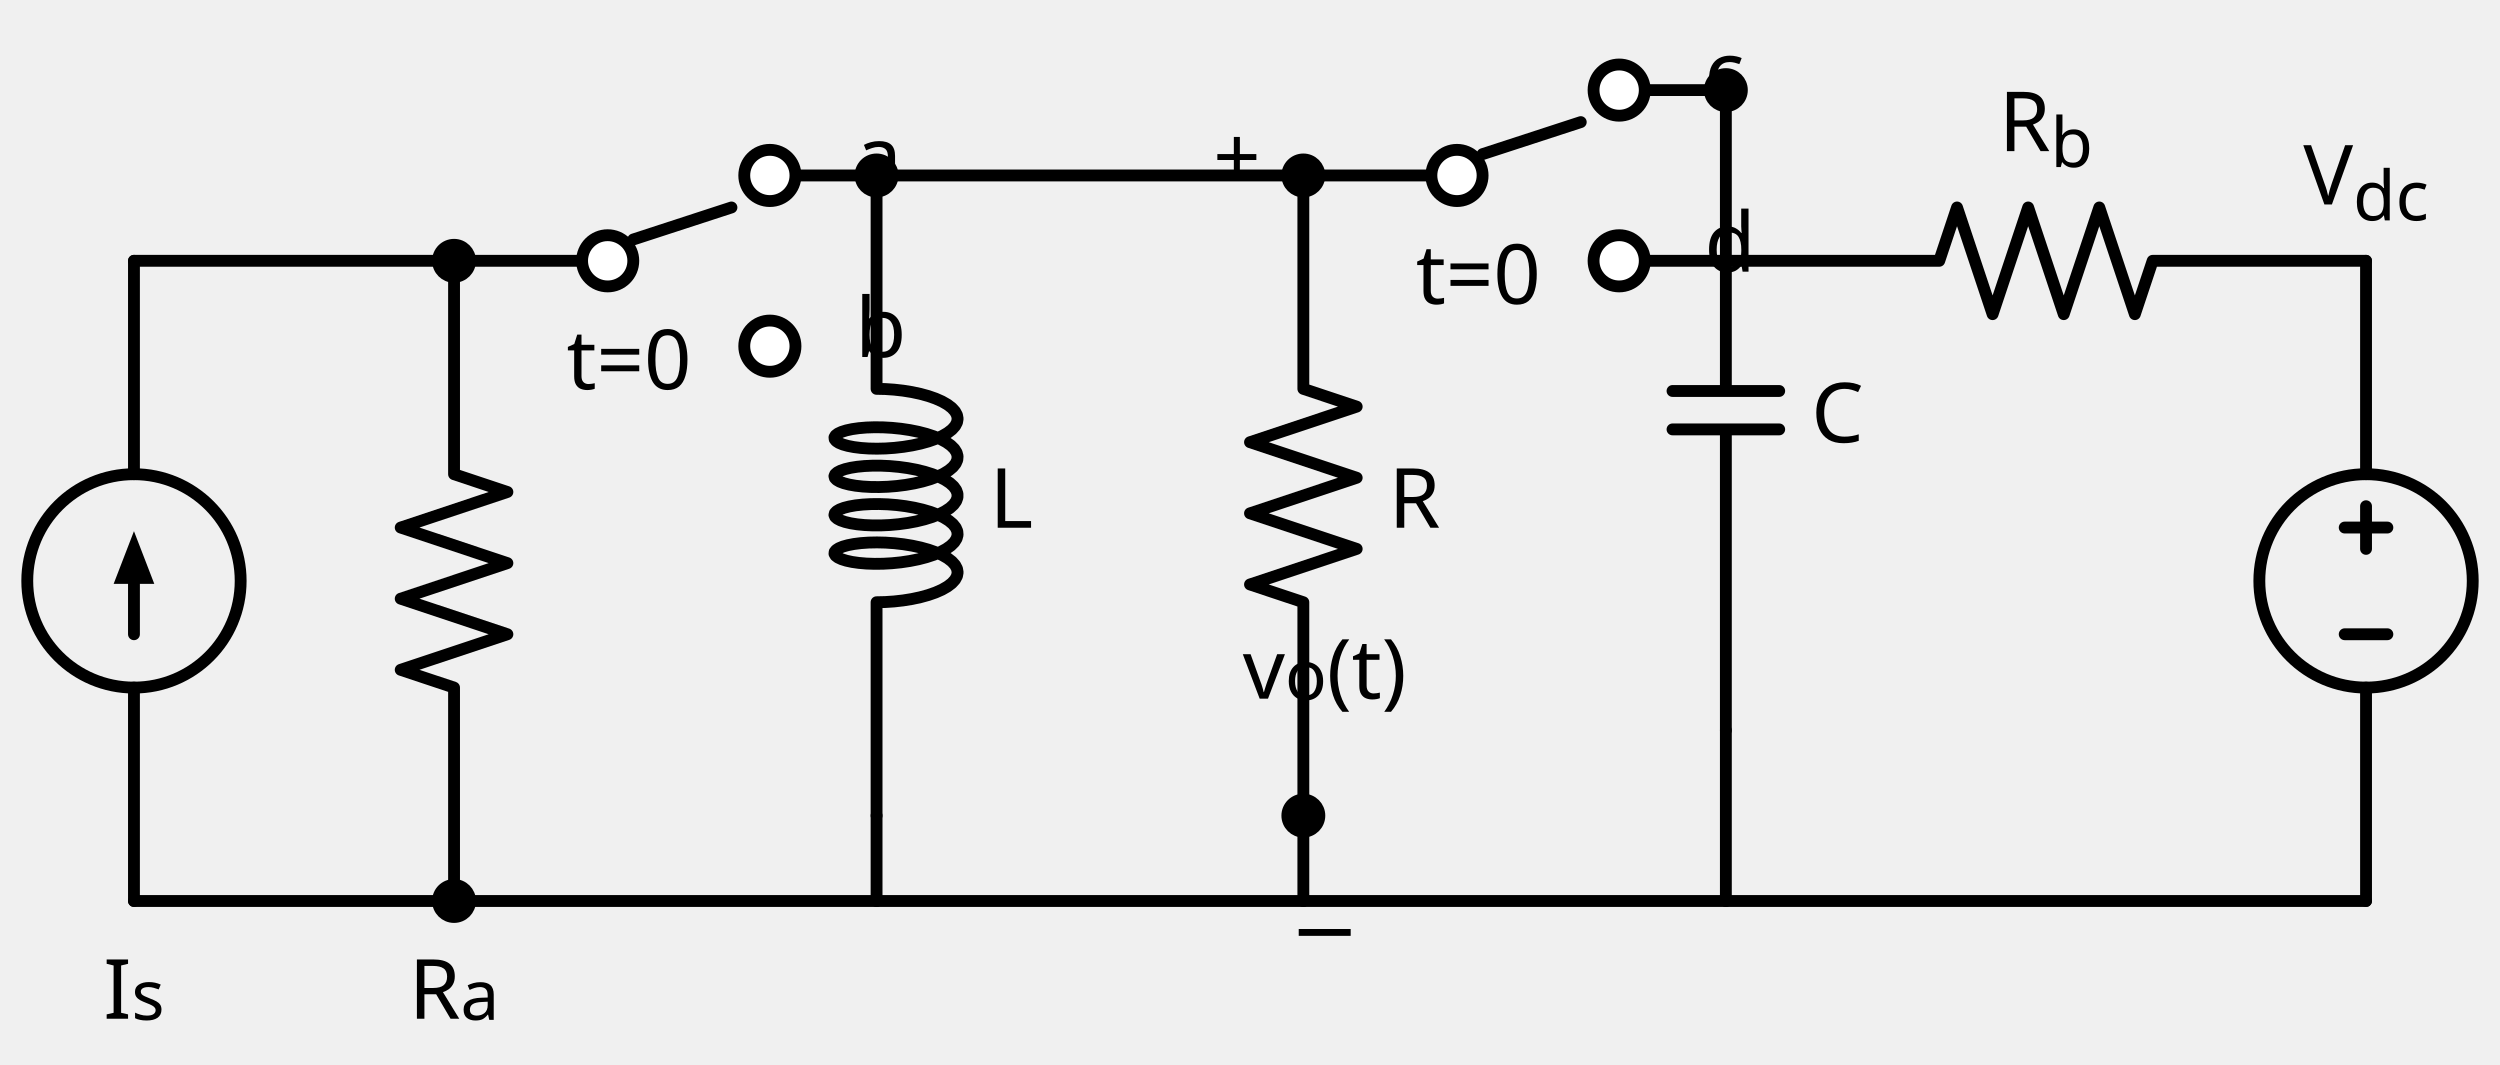
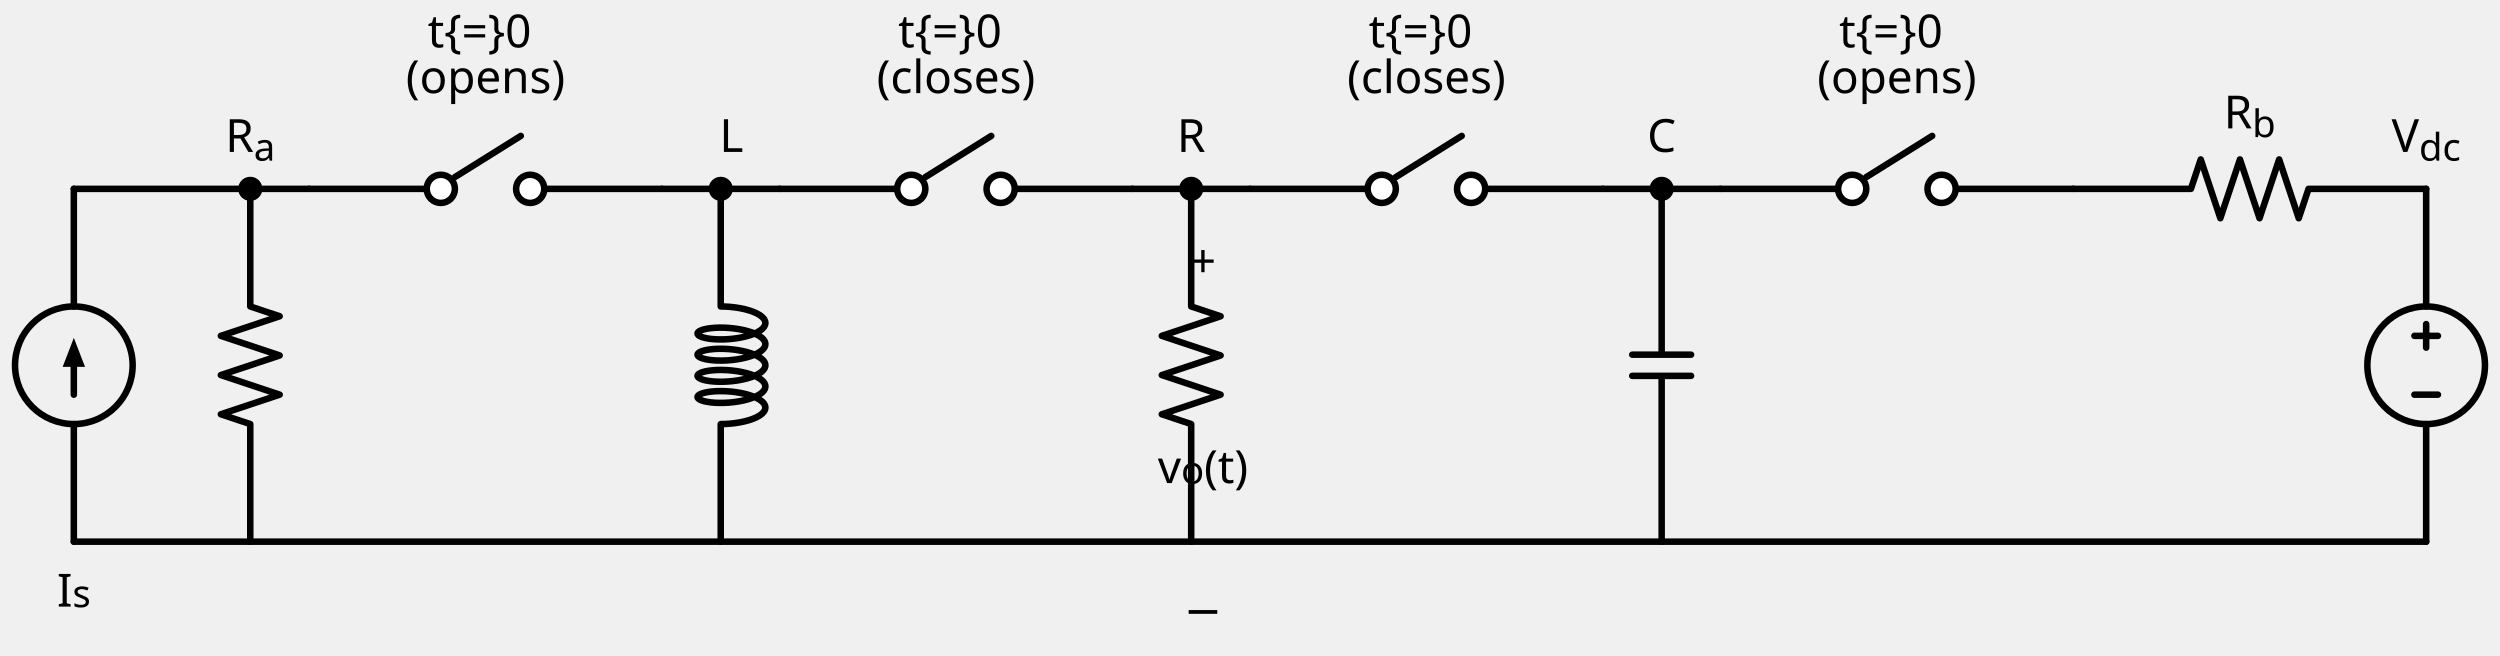
- <svg xmlns="http://www.w3.org/2000/svg" xml:lang="en" height="179.6pt" width="421.76pt" viewBox="-22.6 -152 421.76 179.6">
+ <svg xmlns="http://www.w3.org/2000/svg" xml:lang="en" height="200.6pt" width="765.2pt" viewBox="-22.6 -165.8 765.2 200.6">
  <circle cx="3.3065463576978533e-15" cy="-54.0" r="18.0" style="stroke:black;fill:none;stroke-width:2.0;stroke-dasharray:-;" />
-   <circle cx="376.56" cy="-54.0" r="18.0" style="stroke:black;fill:none;stroke-width:2.0;stroke-dasharray:-;" />
+   <circle cx="720.0" cy="-54.0" r="18.0" style="stroke:black;fill:none;stroke-width:2.0;stroke-dasharray:-;" />
  <path d="M 0.0,-0.0 L 2.204364238465236e-15,-36.0 L 2.204364238465236e-15,-36.0 M 4.408728476930472e-15,-72.0 L 4.408728476930472e-15,-72.0 L 6.613092715395707e-15,-108.0" style="stroke:black;fill:none;stroke-width:2.0;stroke-dasharray:-;stroke-linecap:round;stroke-linejoin:round;" />
  <path d="M 2.7554552980815448e-15,-45.0 L 3.3065463576978533e-15,-54.0" style="stroke:black;fill:none;stroke-width:2.0;stroke-dasharray:-;stroke-linecap:round;stroke-linejoin:round;" />
  <path d="M 3.7351727373994275e-15 -61.0 L 2.7 -54.0 L -2.7 -54.0 Z" style="stroke:black;fill:black;stroke-linecap:butt;stroke-linejoin:miter;" />
  <path d="M 6.613092715395707e-15,-108.0 L 27,-108.0 L 54,-108.0" style="stroke:black;fill:none;stroke-width:2.0;stroke-dasharray:-;stroke-linecap:round;stroke-linejoin:round;" />
  <path d="M 54,-108.0 L 54.0,-72.0 L 63.0,-69.0 L 45.0,-63.0 L 63.0,-57 L 45.0,-51.0 L 63.0,-45.0 L 45.0,-39 L 54,-36.0 L 54,-0.0" style="stroke:black;fill:none;stroke-width:2.0;stroke-dasharray:-;stroke-linecap:round;stroke-linejoin:round;" />
+   <path d="M 54,-108.0 L 63,-108.0 L 72.0,-108.0" style="stroke:black;fill:none;stroke-width:2.0;stroke-dasharray:-;stroke-linecap:round;stroke-linejoin:round;" />
+   <path d="M 72.0,-108.0 L 108.0,-108.0 M 116.64,-111.6 L 136.8,-124.2 M 144.0,-108.0 L 180.0,-108.0" style="stroke:black;fill:none;stroke-width:2.0;stroke-dasharray:-;stroke-linecap:round;stroke-linejoin:round;" />
+   <path d="M 180.0,-108.0 L 189.0,-108.0 L 198.0,-108.0" style="stroke:black;fill:none;stroke-width:2.0;stroke-dasharray:-;stroke-linecap:round;stroke-linejoin:round;" />
+   <path d="M 198.0,-108.0 L 198.0,-72.0 L 199.463,-71.967 L 200.964,-71.866 L 202.472,-71.696 L 203.955,-71.458 L 205.382,-71.154 L 206.722,-70.786 L 207.947,-70.36 L 209.033,-69.88 L 209.954,-69.355 L 210.693,-68.792 L 211.234,-68.2 L 211.565,-67.588 L 211.679,-66.966 L 211.574,-66.343 L 211.252,-65.731 L 210.72,-65.137 L 209.989,-64.573 L 209.075,-64.046 L 207.996,-63.565 L 206.776,-63.136 L 205.44,-62.766 L 204.016,-62.459 L 202.535,-62.218 L 201.027,-62.045 L 199.525,-61.941 L 198.06,-61.906 L 196.663,-61.935 L 195.363,-62.026 L 194.188,-62.174 L 193.162,-62.372 L 192.308,-62.612 L 191.643,-62.888 L 191.181,-63.189 L 190.932,-63.507 L 190.901,-63.831 L 191.089,-64.151 L 191.492,-64.458 L 192.101,-64.742 L 192.904,-64.994 L 193.883,-65.205 L 195.019,-65.367 L 196.286,-65.475 L 197.659,-65.522 L 199.108,-65.505 L 200.603,-65.42 L 202.112,-65.267 L 203.604,-65.045 L 205.047,-64.756 L 206.41,-64.403 L 207.666,-63.99 L 208.787,-63.523 L 209.749,-63.009 L 210.534,-62.454 L 211.123,-61.868 L 211.505,-61.26 L 211.671,-60.639 L 211.619,-60.016 L 211.349,-59.4 L 210.866,-58.801 L 210.181,-58.229 L 209.309,-57.692 L 208.268,-57.199 L 207.08,-56.757 L 205.769,-56.373 L 204.364,-56.05 L 202.893,-55.793 L 201.389,-55.604 L 199.883,-55.484 L 198.406,-55.432 L 196.99,-55.446 L 195.664,-55.523 L 194.457,-55.657 L 193.393,-55.844 L 192.496,-56.075 L 191.784,-56.343 L 191.273,-56.639 L 190.972,-56.954 L 190.889,-57.277 L 191.024,-57.599 L 191.376,-57.91 L 191.937,-58.2 L 192.695,-58.46 L 193.634,-58.682 L 194.734,-58.856 L 195.972,-58.978 L 197.322,-59.04 L 198.755,-59.038 L 200.242,-58.97 L 201.751,-58.833 L 203.25,-58.628 L 204.707,-58.355 L 206.092,-58.017 L 207.376,-57.618 L 208.532,-57.163 L 209.534,-56.659 L 210.363,-56.114 L 211,-55.534 L 211.433,-54.93 L 211.652,-54.312 L 211.652,-53.688 L 211.433,-53.07 L 211,-52.466 L 210.363,-51.886 L 209.534,-51.341 L 208.532,-50.837 L 207.376,-50.382 L 206.092,-49.983 L 204.707,-49.645 L 203.25,-49.372 L 201.751,-49.167 L 200.242,-49.03 L 198.755,-48.962 L 197.322,-48.96 L 195.972,-49.022 L 194.734,-49.144 L 193.634,-49.318 L 192.695,-49.54 L 191.937,-49.8 L 191.376,-50.09 L 191.024,-50.401 L 190.889,-50.723 L 190.972,-51.046 L 191.273,-51.361 L 191.784,-51.657 L 192.496,-51.925 L 193.393,-52.156 L 194.457,-52.343 L 195.664,-52.477 L 196.99,-52.554 L 198.406,-52.568 L 199.883,-52.516 L 201.389,-52.396 L 202.893,-52.207 L 204.364,-51.95 L 205.769,-51.627 L 207.08,-51.243 L 208.268,-50.801 L 209.309,-50.308 L 210.181,-49.771 L 210.866,-49.199 L 211.349,-48.6 L 211.619,-47.984 L 211.671,-47.361 L 211.505,-46.74 L 211.123,-46.132 L 210.534,-45.546 L 209.749,-44.991 L 208.787,-44.477 L 207.666,-44.01 L 206.41,-43.597 L 205.047,-43.244 L 203.604,-42.955 L 202.112,-42.733 L 200.603,-42.58 L 199.108,-42.495 L 197.659,-42.478 L 196.286,-42.525 L 195.019,-42.633 L 193.883,-42.795 L 192.904,-43.006 L 192.101,-43.258 L 191.492,-43.542 L 191.089,-43.849 L 190.901,-44.169 L 190.932,-44.493 L 191.181,-44.811 L 191.643,-45.112 L 192.308,-45.388 L 193.162,-45.628 L 194.188,-45.826 L 195.363,-45.974 L 196.663,-46.065 L 198.06,-46.094 L 199.525,-46.059 L 201.027,-45.955 L 202.535,-45.782 L 204.016,-45.541 L 205.44,-45.234 L 206.776,-44.864 L 207.996,-44.435 L 209.075,-43.954 L 209.989,-43.427 L 210.72,-42.863 L 211.252,-42.269 L 211.574,-41.657 L 211.679,-41.034 L 211.565,-40.412 L 211.234,-39.8 L 210.693,-39.208 L 209.954,-38.645 L 209.033,-38.12 L 207.947,-37.64 L 206.722,-37.214 L 205.382,-36.846 L 203.955,-36.542 L 202.472,-36.304 L 200.964,-36.134 L 199.463,-36.033 L 198,-36.0 L 198,-0.0" style="stroke:black;fill:none;stroke-width:2.0;stroke-dasharray:-;stroke-linecap:round;stroke-linejoin:round;" />
+   <path d="M 198.0,-108.0 L 207.0,-108.0 L 216.0,-108.0" style="stroke:black;fill:none;stroke-width:2.0;stroke-dasharray:-;stroke-linecap:round;stroke-linejoin:round;" />
+   <path d="M 216.0,-108.0 L 252.0,-108.0 M 260.64,-111.6 L 280.8,-124.2 M 288.0,-108.0 L 324.0,-108.0" style="stroke:black;fill:none;stroke-width:2.0;stroke-dasharray:-;stroke-linecap:round;stroke-linejoin:round;" />
+   <path d="M 324.0,-108.0 L 333.0,-108.0 L 342.0,-108.0" style="stroke:black;fill:none;stroke-width:2.0;stroke-dasharray:-;stroke-linecap:round;stroke-linejoin:round;" />
+   <path d="M 342.0,-108.0 L 342.0,-72.0 L 351.0,-69.0 L 333.0,-63.0 L 351.0,-57 L 333.0,-51.0 L 351.0,-45.0 L 333.0,-39 L 342.0,-36.0 L 342.0,-0.0" style="stroke:black;fill:none;stroke-width:2.0;stroke-dasharray:-;stroke-linecap:round;stroke-linejoin:round;" />
+   <path d="M 342.0,-108.0 L 351.0,-108.0 L 360.0,-108.0" style="stroke:black;fill:none;stroke-width:2.0;stroke-dasharray:-;stroke-linecap:round;stroke-linejoin:round;" />
+   <path d="M 360.0,-108.0 L 396.0,-108.0 M 404.64,-111.6 L 424.8,-124.2 M 432.0,-108.0 L 468.0,-108.0" style="stroke:black;fill:none;stroke-width:2.0;stroke-dasharray:-;stroke-linecap:round;stroke-linejoin:round;" />
+   <path d="M 468.0,-108.0 L 477.0,-108.0 L 486.0,-108.0" style="stroke:black;fill:none;stroke-width:2.0;stroke-dasharray:-;stroke-linecap:round;stroke-linejoin:round;" />
+   <path d="M 486.0,-108.0 L 486.0,-57.24 M 495.0,-57.24 L 477.0,-57.24 M 495.0,-50.76 L 477.0,-50.76 M 486.0,-50.76 L 486.0,-0.0" style="stroke:black;fill:none;stroke-width:2.0;stroke-dasharray:-;stroke-linecap:round;stroke-linejoin:round;" />
+   <path d="M 486.0,-108.0 L 495.0,-108.0 L 504.0,-108.0" style="stroke:black;fill:none;stroke-width:2.0;stroke-dasharray:-;stroke-linecap:round;stroke-linejoin:round;" />
+   <path d="M 504.0,-108.0 L 540.0,-108.0 M 548.64,-111.6 L 568.8,-124.2 M 576.0,-108.0 L 612.0,-108.0" style="stroke:black;fill:none;stroke-width:2.0;stroke-dasharray:-;stroke-linecap:round;stroke-linejoin:round;" />
+   <path d="M 612.0,-108.0 L 648.0,-108.0 L 651.0,-117.0 L 657.0,-99.0 L 663.0,-117.0 L 669.0,-99.0 L 675.0,-117.0 L 681.0,-99.0 L 684.0,-108.0 L 720.0,-108.0" style="stroke:black;fill:none;stroke-width:2.0;stroke-dasharray:-;stroke-linecap:round;stroke-linejoin:round;" />
+   <path d="M 720.0,-108.0 L 720.0,-72.0 L 720.0,-72.0 M 720.0,-36.0 L 720.0,-36.0 L 720.0,-0.0" style="stroke:black;fill:none;stroke-width:2.0;stroke-dasharray:-;stroke-linecap:round;stroke-linejoin:round;" />
+   <path d="M 723.6,-45.0 L 716.4,-45.0" style="stroke:black;fill:none;stroke-width:2.0;stroke-dasharray:-;stroke-linecap:round;stroke-linejoin:round;" />
+   <path d="M 720.0,-66.6 L 720.0,-59.4" style="stroke:black;fill:none;stroke-width:2.0;stroke-dasharray:-;stroke-linecap:round;stroke-linejoin:round;" />
+   <path d="M 723.6,-63.0 L 716.4,-63.0" style="stroke:black;fill:none;stroke-width:2.0;stroke-dasharray:-;stroke-linecap:round;stroke-linejoin:round;" />
  <path d="M 0.0,-0.0 L 27,-0.0 L 54,-0.0" style="stroke:black;fill:none;stroke-width:2.0;stroke-dasharray:-;stroke-linecap:round;stroke-linejoin:round;" />
-   <path d="M 54,-108.0 L 64.8,-108.0 L 75.6,-108.0" style="stroke:black;fill:none;stroke-width:2.0;stroke-dasharray:-;stroke-linecap:round;stroke-linejoin:round;" />
-   <path d="M 75.6,-108.0 M 84.24,-111.6 L 100.8,-117.0 M 111.6,-122.4" style="stroke:black;fill:none;stroke-width:2.0;stroke-dasharray:-;stroke-linecap:round;stroke-linejoin:round;" />
-   <path d="M 107.28,-122.4 L 116.28,-122.4 L 125.28,-122.4" style="stroke:black;fill:none;stroke-width:2.0;stroke-dasharray:-;stroke-linecap:round;stroke-linejoin:round;" />
-   <path d="M 125.28,-122.4 L 125.28,-86.4 L 126.743,-86.367 L 128.244,-86.266 L 129.752,-86.096 L 131.235,-85.858 L 132.662,-85.554 L 134.002,-85.186 L 135.227,-84.76 L 136.313,-84.28 L 137.234,-83.755 L 137.973,-83.192 L 138.514,-82.6 L 138.845,-81.988 L 138.959,-81.366 L 138.854,-80.743 L 138.532,-80.131 L 138,-79.537 L 137.269,-78.973 L 136.355,-78.446 L 135.276,-77.965 L 134.056,-77.536 L 132.72,-77.166 L 131.296,-76.859 L 129.815,-76.618 L 128.307,-76.445 L 126.805,-76.341 L 125.34,-76.306 L 123.943,-76.335 L 122.643,-76.426 L 121.468,-76.574 L 120.442,-76.772 L 119.588,-77.012 L 118.923,-77.288 L 118.461,-77.589 L 118.212,-77.907 L 118.181,-78.231 L 118.369,-78.551 L 118.772,-78.858 L 119.381,-79.142 L 120.184,-79.394 L 121.163,-79.605 L 122.299,-79.767 L 123.566,-79.875 L 124.939,-79.922 L 126.388,-79.905 L 127.883,-79.82 L 129.392,-79.667 L 130.884,-79.445 L 132.327,-79.156 L 133.69,-78.803 L 134.946,-78.39 L 136.067,-77.923 L 137.029,-77.409 L 137.814,-76.854 L 138.403,-76.268 L 138.785,-75.66 L 138.951,-75.039 L 138.899,-74.416 L 138.629,-73.8 L 138.146,-73.201 L 137.461,-72.629 L 136.589,-72.092 L 135.548,-71.599 L 134.36,-71.157 L 133.049,-70.773 L 131.644,-70.45 L 130.173,-70.193 L 128.669,-70.004 L 127.163,-69.884 L 125.686,-69.832 L 124.27,-69.846 L 122.944,-69.923 L 121.737,-70.057 L 120.673,-70.244 L 119.776,-70.475 L 119.064,-70.743 L 118.553,-71.039 L 118.252,-71.354 L 118.169,-71.677 L 118.304,-71.999 L 118.656,-72.31 L 119.217,-72.6 L 119.975,-72.86 L 120.914,-73.082 L 122.014,-73.256 L 123.252,-73.378 L 124.602,-73.44 L 126.035,-73.438 L 127.522,-73.37 L 129.031,-73.233 L 130.53,-73.028 L 131.987,-72.755 L 133.372,-72.417 L 134.656,-72.018 L 135.812,-71.563 L 136.814,-71.059 L 137.643,-70.514 L 138.28,-69.934 L 138.713,-69.33 L 138.932,-68.712 L 138.932,-68.088 L 138.713,-67.47 L 138.28,-66.866 L 137.643,-66.286 L 136.814,-65.741 L 135.812,-65.237 L 134.656,-64.782 L 133.372,-64.383 L 131.987,-64.045 L 130.53,-63.772 L 129.031,-63.567 L 127.522,-63.43 L 126.035,-63.362 L 124.602,-63.36 L 123.252,-63.422 L 122.014,-63.544 L 120.914,-63.718 L 119.975,-63.94 L 119.217,-64.2 L 118.656,-64.49 L 118.304,-64.801 L 118.169,-65.123 L 118.252,-65.446 L 118.553,-65.761 L 119.064,-66.057 L 119.776,-66.325 L 120.673,-66.556 L 121.737,-66.743 L 122.944,-66.877 L 124.27,-66.954 L 125.686,-66.968 L 127.163,-66.916 L 128.669,-66.796 L 130.173,-66.607 L 131.644,-66.35 L 133.049,-66.027 L 134.36,-65.643 L 135.548,-65.201 L 136.589,-64.708 L 137.461,-64.171 L 138.146,-63.599 L 138.629,-63 L 138.899,-62.384 L 138.951,-61.761 L 138.785,-61.14 L 138.403,-60.532 L 137.814,-59.946 L 137.029,-59.391 L 136.067,-58.877 L 134.946,-58.41 L 133.69,-57.997 L 132.327,-57.644 L 130.884,-57.355 L 129.392,-57.133 L 127.883,-56.98 L 126.388,-56.895 L 124.939,-56.878 L 123.566,-56.925 L 122.299,-57.033 L 121.163,-57.195 L 120.184,-57.406 L 119.381,-57.658 L 118.772,-57.942 L 118.369,-58.249 L 118.181,-58.569 L 118.212,-58.893 L 118.461,-59.211 L 118.923,-59.512 L 119.588,-59.788 L 120.442,-60.028 L 121.468,-60.226 L 122.643,-60.374 L 123.943,-60.465 L 125.34,-60.494 L 126.805,-60.459 L 128.307,-60.355 L 129.815,-60.182 L 131.296,-59.941 L 132.72,-59.634 L 134.056,-59.264 L 135.276,-58.835 L 136.355,-58.354 L 137.269,-57.827 L 138,-57.263 L 138.532,-56.669 L 138.854,-56.057 L 138.959,-55.434 L 138.845,-54.812 L 138.514,-54.2 L 137.973,-53.608 L 137.234,-53.045 L 136.313,-52.52 L 135.227,-52.04 L 134.002,-51.614 L 132.662,-51.246 L 131.235,-50.942 L 129.752,-50.704 L 128.244,-50.534 L 126.743,-50.433 L 125.28,-50.4 L 125.28,-14.4" style="stroke:black;fill:none;stroke-width:2.0;stroke-dasharray:-;stroke-linecap:round;stroke-linejoin:round;" />
-   <path d="M 125.28,-122.4 L 161.28,-122.4 L 197.28,-122.4" style="stroke:black;fill:none;stroke-width:2.0;stroke-dasharray:-;stroke-linecap:round;stroke-linejoin:round;" />
-   <path d="M 197.28,-122.4 L 197.28,-86.4 L 206.28,-83.4 L 188.28,-77.4 L 206.28,-71.4 L 188.28,-65.4 L 206.28,-59.4 L 188.28,-53.4 L 197.28,-50.4 L 197.28,-14.4" style="stroke:black;fill:none;stroke-width:2.0;stroke-dasharray:-;stroke-linecap:round;stroke-linejoin:round;" />
-   <path d="M 197.28,-122.4 L 208.08,-122.4 L 218.88,-122.4" style="stroke:black;fill:none;stroke-width:2.0;stroke-dasharray:-;stroke-linecap:round;stroke-linejoin:round;" />
-   <path d="M 218.88,-122.4 M 227.52,-126.0 L 244.08,-131.4 M 254.88,-136.8" style="stroke:black;fill:none;stroke-width:2.0;stroke-dasharray:-;stroke-linecap:round;stroke-linejoin:round;" />
-   <path d="M 250.56,-136.8 L 259.56,-136.8 L 268.56,-136.8" style="stroke:black;fill:none;stroke-width:2.0;stroke-dasharray:-;stroke-linecap:round;stroke-linejoin:round;" />
-   <path d="M 268.56,-136.8 L 268.56,-86.04 M 277.56,-86.04 L 259.56,-86.04 M 277.56,-79.56 L 259.56,-79.56 M 268.56,-79.56 L 268.56,-28.8" style="stroke:black;fill:none;stroke-width:2.0;stroke-dasharray:-;stroke-linecap:round;stroke-linejoin:round;" />
-   <path d="M 250.56,-108.0 L 259.56,-108.0 L 268.56,-108.0" style="stroke:black;fill:none;stroke-width:2.0;stroke-dasharray:-;stroke-linecap:round;stroke-linejoin:round;" />
-   <path d="M 268.56,-108.0 L 304.56,-108.0 L 307.56,-117.0 L 313.56,-99.0 L 319.56,-117.0 L 325.56,-99.0 L 331.56,-117.0 L 337.56,-99.0 L 340.56,-108.0 L 376.56,-108.0" style="stroke:black;fill:none;stroke-width:2.0;stroke-dasharray:-;stroke-linecap:round;stroke-linejoin:round;" />
-   <path d="M 376.56,-108.0 L 376.56,-72.0 L 376.56,-72.0 M 376.56,-36.0 L 376.56,-36.0 L 376.56,-0.0" style="stroke:black;fill:none;stroke-width:2.0;stroke-dasharray:-;stroke-linecap:round;stroke-linejoin:round;" />
-   <path d="M 380.16,-45.0 L 372.96,-45.0" style="stroke:black;fill:none;stroke-width:2.0;stroke-dasharray:-;stroke-linecap:round;stroke-linejoin:round;" />
-   <path d="M 376.56,-66.6 L 376.56,-59.4" style="stroke:black;fill:none;stroke-width:2.0;stroke-dasharray:-;stroke-linecap:round;stroke-linejoin:round;" />
-   <path d="M 380.16,-63.0 L 372.96,-63.0" style="stroke:black;fill:none;stroke-width:2.0;stroke-dasharray:-;stroke-linecap:round;stroke-linejoin:round;" />
-   <path d="M 125.28,-14.4 L 125.28,-7.2 L 125.28,-0.0" style="stroke:black;fill:none;stroke-width:2.0;stroke-dasharray:-;stroke-linecap:round;stroke-linejoin:round;" />
-   <path d="M 197.28,-14.4 L 197.28,-7.2 L 197.28,-0.0" style="stroke:black;fill:none;stroke-width:2.0;stroke-dasharray:-;stroke-linecap:round;stroke-linejoin:round;" />
-   <path d="M 268.56,-28.8 L 268.56,-14.4 L 268.56,-0.0" style="stroke:black;fill:none;stroke-width:2.0;stroke-dasharray:-;stroke-linecap:round;stroke-linejoin:round;" />
-   <path d="M 376.56,-0.0" style="stroke:black;fill:none;stroke-width:2.0;stroke-dasharray:-;stroke-linecap:round;stroke-linejoin:round;" />
-   <path d="M 54,-0.0 L 89.64,-0.0 L 125.28,-0.0" style="stroke:black;fill:none;stroke-width:2.0;stroke-dasharray:-;stroke-linecap:round;stroke-linejoin:round;" />
-   <path d="M 125.28,-0.0 L 161.28,-0.0 L 197.28,-0.0" style="stroke:black;fill:none;stroke-width:2.0;stroke-dasharray:-;stroke-linecap:round;stroke-linejoin:round;" />
-   <path d="M 197.28,-0.0 L 232.92,-0.0 L 268.56,-0.0" style="stroke:black;fill:none;stroke-width:2.0;stroke-dasharray:-;stroke-linecap:round;stroke-linejoin:round;" />
-   <path d="M 268.56,-0.0 L 322.56,-0.0 L 376.56,-0.0" style="stroke:black;fill:none;stroke-width:2.0;stroke-dasharray:-;stroke-linecap:round;stroke-linejoin:round;" />
+   <path d="M 54,-0.0 L 126,-0.0 L 198,-0.0" style="stroke:black;fill:none;stroke-width:2.0;stroke-dasharray:-;stroke-linecap:round;stroke-linejoin:round;" />
+   <path d="M 198,-0.0 L 270,-0.0 L 342.0,-0.0" style="stroke:black;fill:none;stroke-width:2.0;stroke-dasharray:-;stroke-linecap:round;stroke-linejoin:round;" />
+   <path d="M 342.0,-0.0 L 414.0,-0.0 L 486.0,-0.0" style="stroke:black;fill:none;stroke-width:2.0;stroke-dasharray:-;stroke-linecap:round;stroke-linejoin:round;" />
+   <path d="M 486.0,-0.0 L 603.0,-0.0 L 720.0,-0.0" style="stroke:black;fill:none;stroke-width:2.0;stroke-dasharray:-;stroke-linecap:round;stroke-linejoin:round;" />
  <text x="-5.51091059616309e-16" y="-5.0" dominant-baseline="hanging" fill="black" font-size="14" font-family="sans" text-anchor="middle">
    <tspan x="-5.51091059616309e-16" dy="14">I<tspan baseline-shift="-2" font-size="smaller">s</tspan>
    </tspan>
  </text>
-   <text x="54" y="-5.0" dominant-baseline="hanging" fill="black" font-size="14" font-family="sans" text-anchor="middle">
+   <text x="54" y="-129.2" dominant-baseline="ideographic" fill="black" font-size="14" font-family="sans" text-anchor="middle">
    <tspan x="54" dy="14">R<tspan baseline-shift="-2" font-size="smaller">a</tspan>
    </tspan>
  </text>
-   <circle cx="79.92" cy="-108.0" r="4.32" style="stroke:black;fill:white;stroke-width:2.0;stroke-dasharray:-;" />
-   <circle cx="107.28" cy="-93.6" r="4.32" style="stroke:black;fill:white;stroke-width:2.0;stroke-dasharray:-;" />
-   <circle cx="107.28" cy="-122.4" r="4.32" style="stroke:black;fill:white;stroke-width:2.0;stroke-dasharray:-;" />
-   <text x="121.68" y="-140.0" dominant-baseline="central" fill="black" font-size="14" font-family="sans" text-anchor="start">
-     <tspan x="121.68" dy="14">a</tspan>
+   <circle cx="112.32" cy="-108.0" r="4.32" style="stroke:black;fill:white;stroke-width:2.0;stroke-dasharray:-;" />
+   <circle cx="139.68" cy="-108.0" r="4.32" style="stroke:black;fill:white;stroke-width:2.0;stroke-dasharray:-;" />
+   <text x="126.0" y="-161.2" dominant-baseline="ideographic" fill="black" font-size="14" font-family="sans" text-anchor="middle">
+     <tspan x="126.0" dy="14">t{=}0</tspan>
+     <tspan x="126.0" dy="14">(opens)</tspan>
  </text>
-   <text x="121.68" y="-111.2" dominant-baseline="central" fill="black" font-size="14" font-family="sans" text-anchor="start">
-     <tspan x="121.68" dy="14">b</tspan>
+   <text x="201.284" y="-129.2" dominant-baseline="ideographic" fill="black" font-size="14" font-family="sans" text-anchor="middle">
+     <tspan x="201.284" dy="14">L</tspan>
  </text>
-   <text x="83.52" y="-111.2" dominant-baseline="hanging" fill="black" font-size="14" font-family="sans" text-anchor="middle">
-     <tspan x="83.52" dy="14">t=0</tspan>
+   <circle cx="256.32" cy="-108.0" r="4.32" style="stroke:black;fill:white;stroke-width:2.0;stroke-dasharray:-;" />
+   <circle cx="283.68" cy="-108.0" r="4.32" style="stroke:black;fill:white;stroke-width:2.0;stroke-dasharray:-;" />
+   <text x="270.0" y="-161.2" dominant-baseline="ideographic" fill="black" font-size="14" font-family="sans" text-anchor="middle">
+     <tspan x="270.0" dy="14">t{=}0</tspan>
+     <tspan x="270.0" dy="14">(closes)</tspan>
  </text>
-   <text x="144.359" y="-82.4" dominant-baseline="central" fill="black" font-size="14" font-family="sans" text-anchor="start">
-     <tspan x="144.359" dy="14">L</tspan>
+   <text x="342.0" y="-129.2" dominant-baseline="ideographic" fill="black" font-size="14" font-family="sans" text-anchor="middle">
+     <tspan x="342.0" dy="14">R</tspan>
  </text>
-   <text x="190.08" y="-140.0" dominant-baseline="central" fill="black" font-size="14" font-family="sans" text-anchor="end">
-     <tspan x="190.08" dy="14">+</tspan>
+   <text x="345.6" y="-105.8" dominant-baseline="hanging" fill="black" font-size="14" font-family="sans" text-anchor="middle">
+     <tspan x="345.6" dy="14">+</tspan>
  </text>
-   <text x="211.68" y="-82.4" dominant-baseline="central" fill="black" font-size="14" font-family="sans" text-anchor="start">
-     <tspan x="211.68" dy="14">R</tspan>
+   <text x="345.6" y="-42.8" dominant-baseline="hanging" fill="black" font-size="14" font-family="sans" text-anchor="middle">
+     <tspan x="345.6" dy="14">v<tspan baseline-shift="-2" font-size="smaller">o</tspan>(t)</tspan>
  </text>
-   <text x="200.88" y="-59.0" dominant-baseline="hanging" fill="black" font-size="14" font-family="sans" text-anchor="middle">
-     <tspan x="200.88" dy="14">v<tspan baseline-shift="-2" font-size="smaller">o</tspan>(t)</tspan>
+   <text x="345.6" y="2.2" dominant-baseline="hanging" fill="black" font-size="14" font-family="sans" text-anchor="middle">
+     <tspan x="345.6" dy="14">−</tspan>
  </text>
-   <text x="200.88" y="-14" dominant-baseline="hanging" fill="black" font-size="14" font-family="sans" text-anchor="middle">
-     <tspan x="200.88" dy="14">−</tspan>
+   <circle cx="400.32" cy="-108.0" r="4.32" style="stroke:black;fill:white;stroke-width:2.0;stroke-dasharray:-;" />
+   <circle cx="427.68" cy="-108.0" r="4.32" style="stroke:black;fill:white;stroke-width:2.0;stroke-dasharray:-;" />
+   <text x="414.0" y="-161.2" dominant-baseline="ideographic" fill="black" font-size="14" font-family="sans" text-anchor="middle">
+     <tspan x="414.0" dy="14">t{=}0</tspan>
+     <tspan x="414.0" dy="14">(closes)</tspan>
  </text>
-   <circle cx="223.2" cy="-122.4" r="4.32" style="stroke:black;fill:white;stroke-width:2.0;stroke-dasharray:-;" />
-   <circle cx="250.56" cy="-108.0" r="4.32" style="stroke:black;fill:white;stroke-width:2.0;stroke-dasharray:-;" />
-   <circle cx="250.56" cy="-136.8" r="4.32" style="stroke:black;fill:white;stroke-width:2.0;stroke-dasharray:-;" />
-   <text x="264.96" y="-154.4" dominant-baseline="central" fill="black" font-size="14" font-family="sans" text-anchor="start">
-     <tspan x="264.96" dy="14">c</tspan>
+   <text x="486.0" y="-129.2" dominant-baseline="ideographic" fill="black" font-size="14" font-family="sans" text-anchor="middle">
+     <tspan x="486.0" dy="14">C</tspan>
  </text>
-   <text x="264.96" y="-125.6" dominant-baseline="central" fill="black" font-size="14" font-family="sans" text-anchor="start">
-     <tspan x="264.96" dy="14">d</tspan>
+   <circle cx="544.32" cy="-108.0" r="4.32" style="stroke:black;fill:white;stroke-width:2.0;stroke-dasharray:-;" />
+   <circle cx="571.68" cy="-108.0" r="4.32" style="stroke:black;fill:white;stroke-width:2.0;stroke-dasharray:-;" />
+   <text x="558.0" y="-161.2" dominant-baseline="ideographic" fill="black" font-size="14" font-family="sans" text-anchor="middle">
+     <tspan x="558.0" dy="14">t{=}0</tspan>
+     <tspan x="558.0" dy="14">(opens)</tspan>
  </text>
-   <text x="226.8" y="-125.6" dominant-baseline="hanging" fill="black" font-size="14" font-family="sans" text-anchor="middle">
-     <tspan x="226.8" dy="14">t=0</tspan>
-   </text>
-   <text x="282.96" y="-96.8" dominant-baseline="central" fill="black" font-size="14" font-family="sans" text-anchor="start">
-     <tspan x="282.96" dy="14">C</tspan>
-   </text>
-   <text x="322.56" y="-136.4" dominant-baseline="ideographic" fill="black" font-size="14" font-family="sans" text-anchor="middle">
-     <tspan x="322.56" dy="14">R<tspan baseline-shift="-2" font-size="smaller">b</tspan>
+   <text x="666.0" y="-136.4" dominant-baseline="ideographic" fill="black" font-size="14" font-family="sans" text-anchor="middle">
+     <tspan x="666.0" dy="14">R<tspan baseline-shift="-2" font-size="smaller">b</tspan>
    </tspan>
  </text>
-   <text x="376.56" y="-127.4" dominant-baseline="ideographic" fill="black" font-size="14" font-family="sans" text-anchor="middle">
-     <tspan x="376.56" dy="14">V<tspan baseline-shift="-2" font-size="smaller">dc</tspan>
+   <text x="720.0" y="-129.2" dominant-baseline="ideographic" fill="black" font-size="14" font-family="sans" text-anchor="middle">
+     <tspan x="720.0" dy="14">V<tspan baseline-shift="-2" font-size="smaller">dc</tspan>
    </tspan>
  </text>
  <circle cx="54" cy="-108.0" r="2.7" style="stroke:black;fill:black;stroke-width:2.0;stroke-dasharray:-;" />
-   <circle cx="54" cy="-0.0" r="2.7" style="stroke:black;fill:black;stroke-width:2.0;stroke-dasharray:-;" />
-   <circle cx="125.28" cy="-122.4" r="2.7" style="stroke:black;fill:black;stroke-width:2.0;stroke-dasharray:-;" />
-   <circle cx="197.28" cy="-122.4" r="2.7" style="stroke:black;fill:black;stroke-width:2.0;stroke-dasharray:-;" />
-   <circle cx="197.28" cy="-14.4" r="2.7" style="stroke:black;fill:black;stroke-width:2.0;stroke-dasharray:-;" />
-   <circle cx="268.56" cy="-136.8" r="2.7" style="stroke:black;fill:black;stroke-width:2.0;stroke-dasharray:-;" />
+   <circle cx="198.0" cy="-108.0" r="2.7" style="stroke:black;fill:black;stroke-width:2.0;stroke-dasharray:-;" />
+   <circle cx="342.0" cy="-108.0" r="2.7" style="stroke:black;fill:black;stroke-width:2.0;stroke-dasharray:-;" />
+   <circle cx="486.0" cy="-108.0" r="2.7" style="stroke:black;fill:black;stroke-width:2.0;stroke-dasharray:-;" />
</svg>
